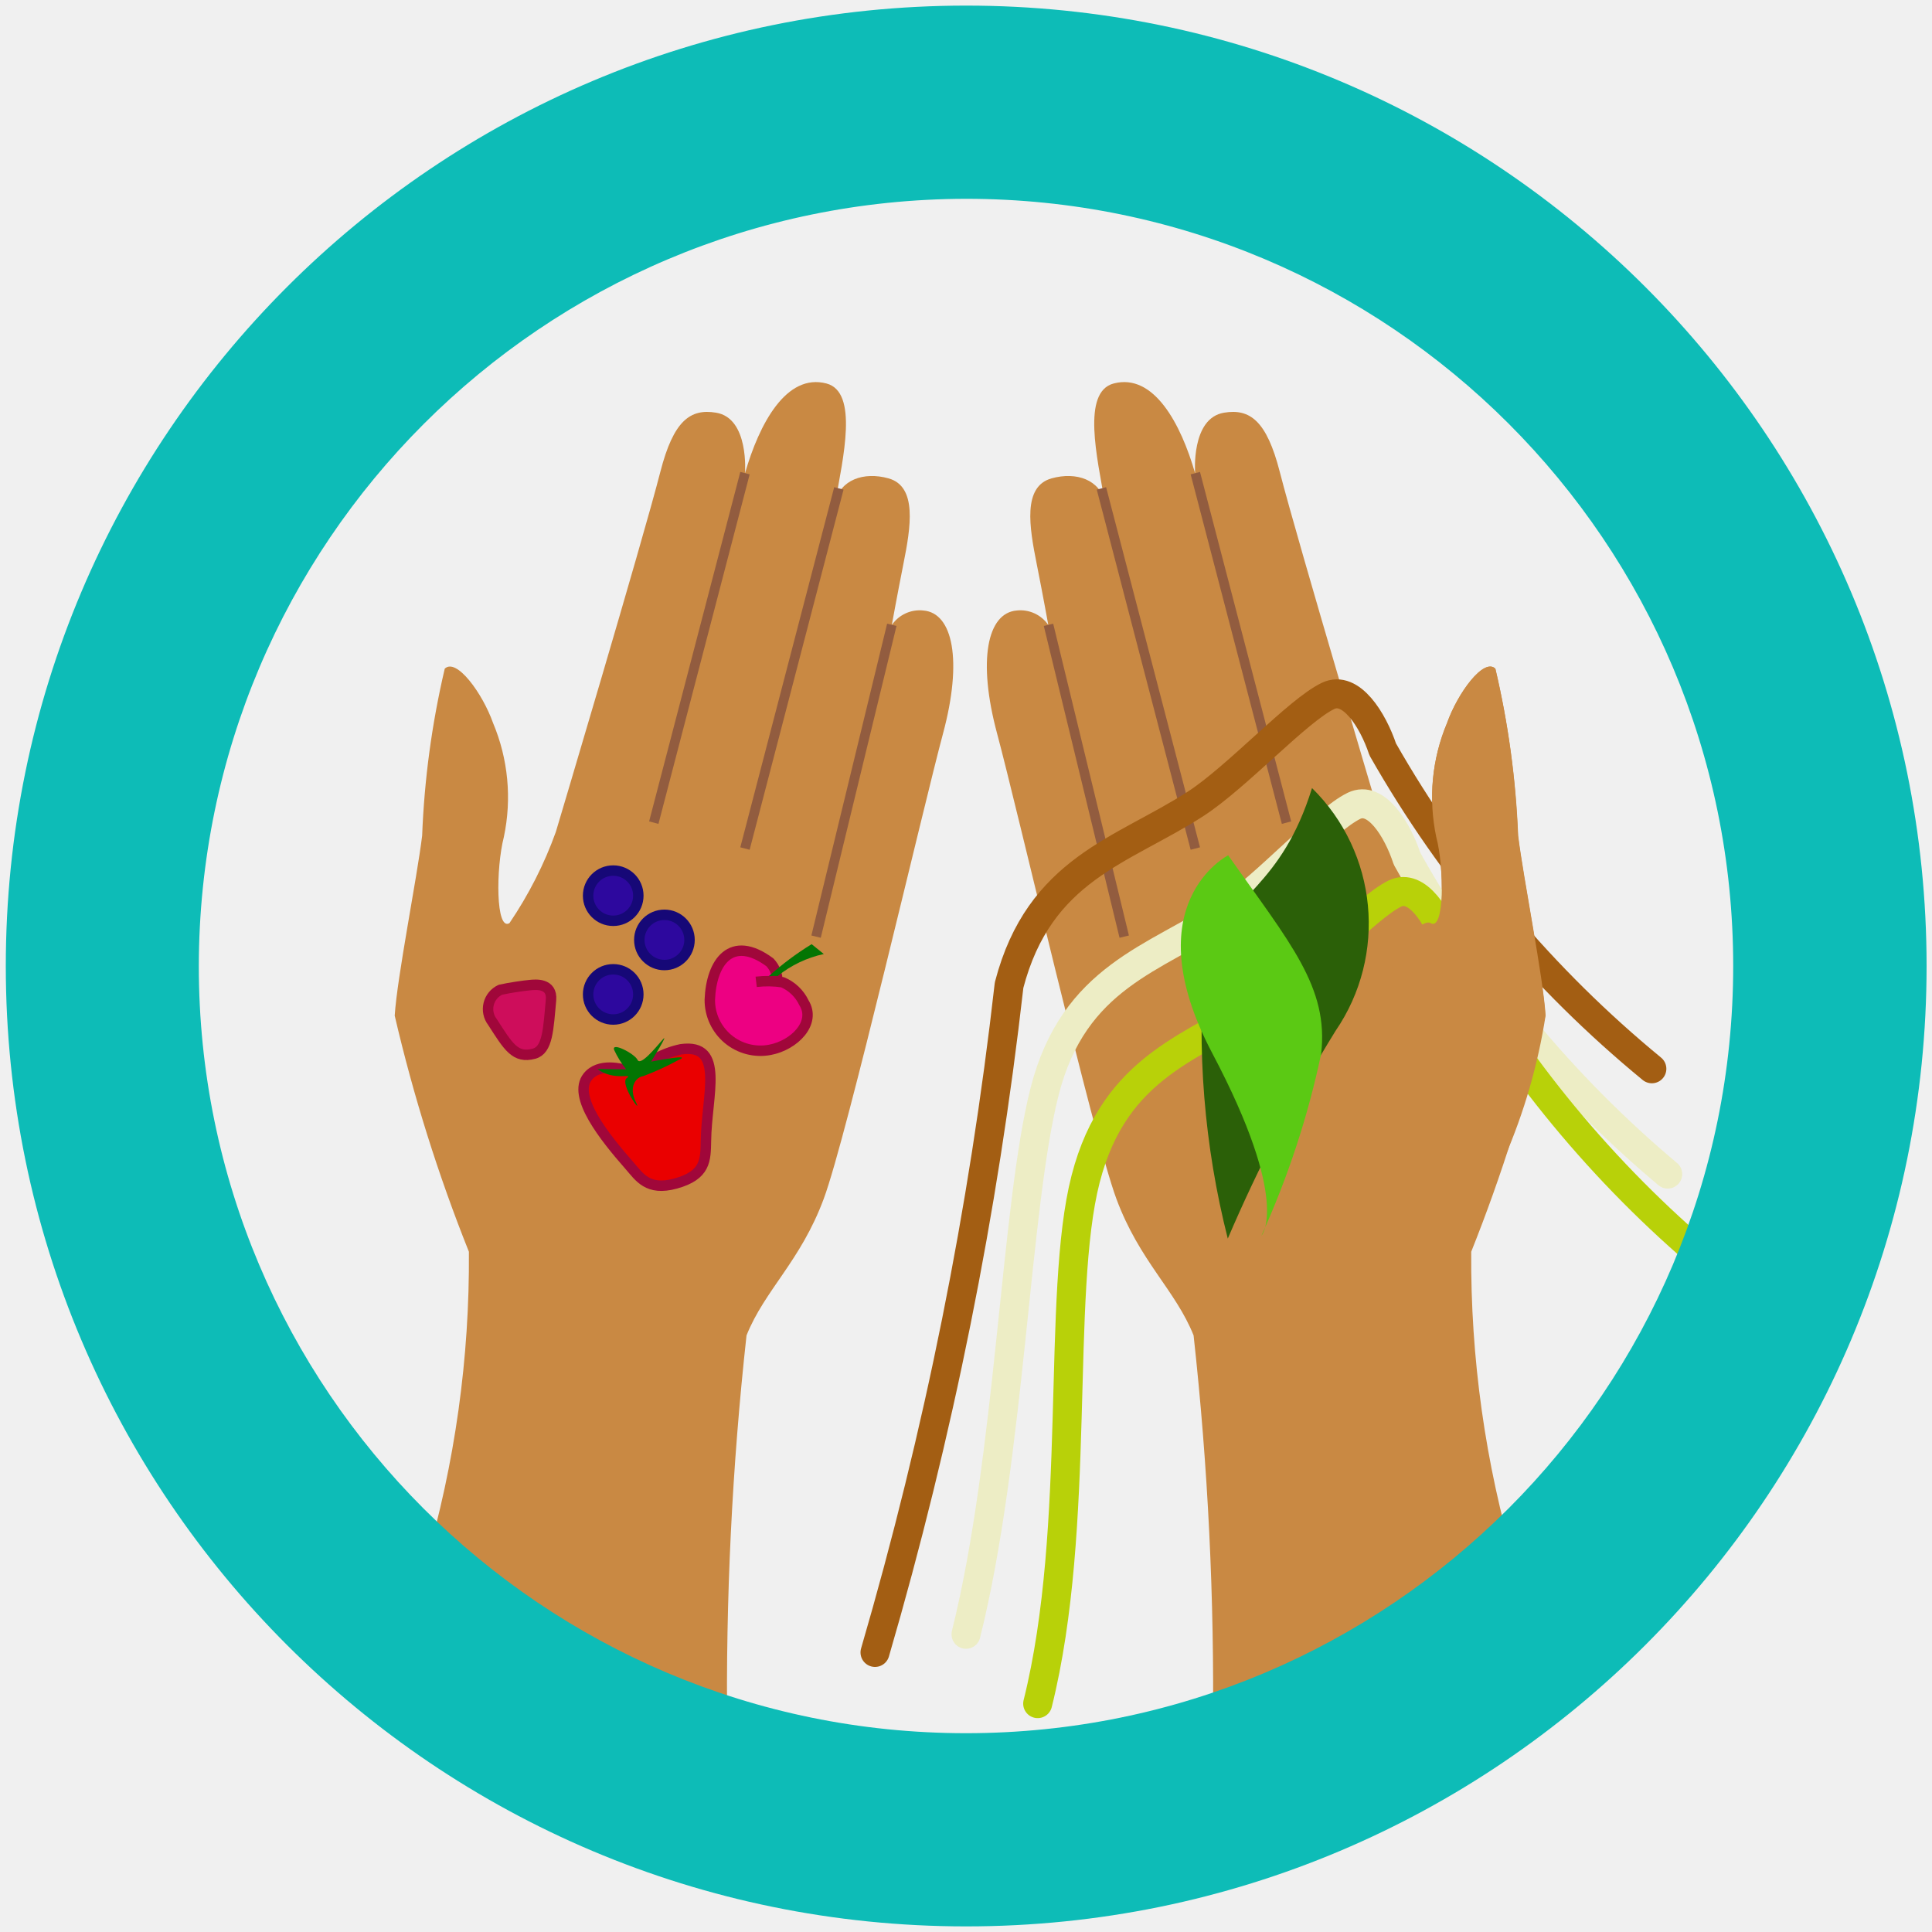
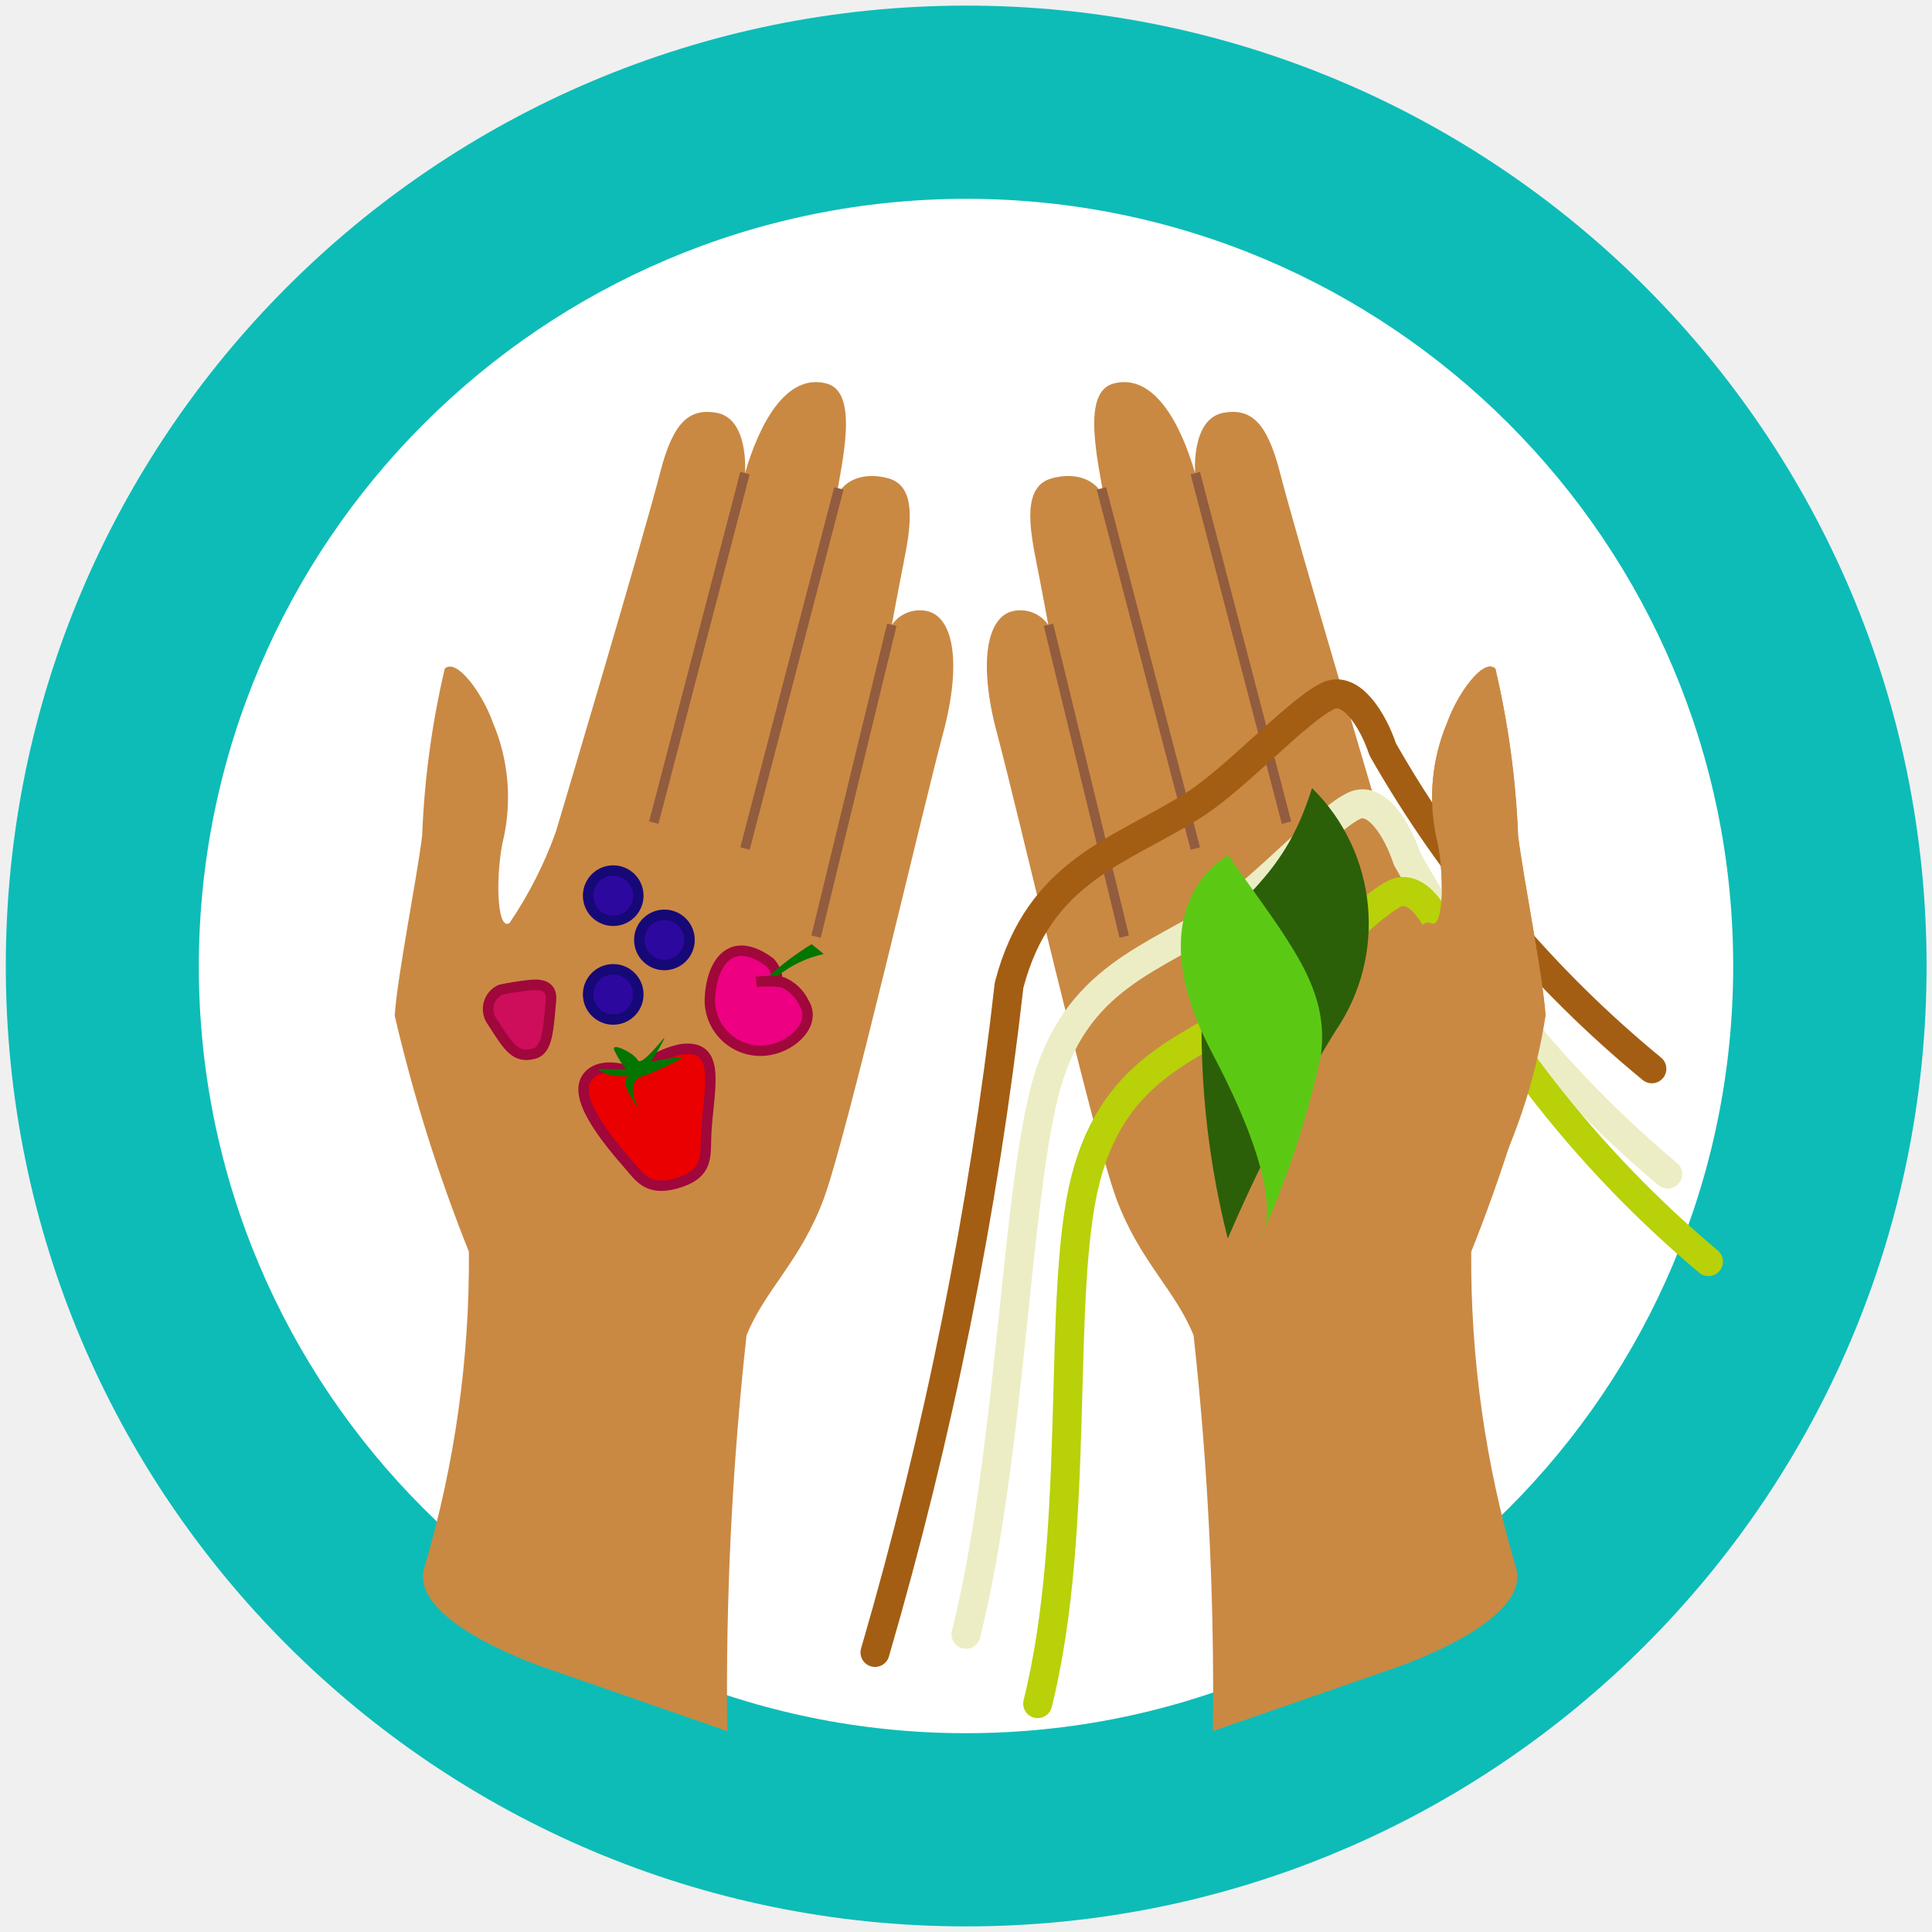
<svg xmlns="http://www.w3.org/2000/svg" width="10" height="10" viewBox="0 0 10 10">
-   <defs>
-     <clipPath id="clip-path">
-       <rect width="10" height="10" fill="none" />
-     </clipPath>
-   </defs>
+   <g id="icon-border">
+     <path d="M5.0.029A4.971,4.971,0,1,0,9.972,5,4.971,4.971,0,0,0,5.0.029Z" fill="#0dbcb7" />
+     <path d="M5,1.029A3.971,3.971,0,1,1,1.029,5,3.976,3.976,0,0,1,5,1.029" fill="#fff" />
+   </g>
  <g id="icons">
    <path d="M3.764,8.96a16.863,16.863,0,0,1,.1-2.048c.094-.235.28-.384.4-.708s.515-2.028.617-2.407.051-.624-.101-.637a.175.175,0,0,0-.164.075s.027-.15.06-.316c.038-.19.073-.401-.077-.443-.129-.036-.251.008-.276.125.041-.231.121-.572-.045-.616-.208-.055-.348.208-.422.465,0,0,.023-.286-.15-.314-.133-.022-.22.041-.288.306-.095.37-.541,1.864-.541,1.864a2.121,2.121,0,0,1-.24.472c-.071.043-.071-.282-.029-.446a.992.992,0,0,0-.056-.59c-.055-.155-.19-.339-.25-.281a4.551,4.551,0,0,0-.117.865c-.028.227-.129.728-.142.931a8.45,8.45,0,0,0,.384,1.222A5.609,5.609,0,0,1,2.2,8.102c-.109.294.646.539.646.539Z" fill="#c98943" />
    <line x1="3.856" y1="2.449" x2="3.384" y2="4.258" fill="none" stroke="#925c3f" stroke-miterlimit="10" stroke-width="0.05" />
    <line x1="4.342" y1="2.528" x2="3.856" y2="4.392" fill="none" stroke="#925c3f" stroke-miterlimit="10" stroke-width="0.05" />
    <line x1="4.616" y1="3.234" x2="4.224" y2="4.848" fill="none" stroke="#925c3f" stroke-miterlimit="10" stroke-width="0.05" />
    <path id="hand_R" data-name="hand R" d="M6.278,8.96a16.865,16.865,0,0,0-.1-2.048c-.094-.235-.28-.384-.4-.708s-.515-2.028-.617-2.407-.051-.624.101-.637a.175.175,0,0,1,.164.075s-.027-.15-.06-.316c-.038-.19-.074-.401.077-.443.129-.036.251.008.276.125-.04-.231-.121-.572.045-.616.208-.055.348.208.422.465,0,0-.023-.286.15-.314.133-.022.22.041.288.306.095.37.541,1.864.541,1.864a2.122,2.122,0,0,0,.24.472c.071.043.071-.282.029-.446a.993.993,0,0,1,.056-.59c.055-.155.19-.339.25-.281a4.55,4.55,0,0,1,.117.865c.028.227.129.728.142.931a8.463,8.463,0,0,1-.384,1.222A5.605,5.605,0,0,0,7.843,8.102c.109.294-.646.539-.646.539Z" fill="#c98943" />
    <line x1="6.187" y1="2.449" x2="6.659" y2="4.258" fill="none" stroke="#925c3f" stroke-miterlimit="10" stroke-width="0.05" />
    <line x1="5.701" y1="2.528" x2="6.187" y2="4.392" fill="none" stroke="#925c3f" stroke-miterlimit="10" stroke-width="0.05" />
    <line x1="5.427" y1="3.234" x2="5.819" y2="4.848" fill="none" stroke="#925c3f" stroke-miterlimit="10" stroke-width="0.05" />
    <path d="M3.914,5.082a.509.509,0,0,1,.136.002.215.215,0,0,1,.111.106c.065.104-.049.22-.176.244a.262.262,0,0,1-.311-.259c.007-.194.111-.342.311-.194a.143.143,0,0,1,.039.1" fill="#ed0082" stroke="#a0073a" stroke-linejoin="round" stroke-width="0.054" />
    <path d="M2.549,5.29c.082.127.117.19.215.164.071-.019.074-.125.088-.278.008-.09-.082-.08-.11-.077-.026.002-.104.013-.152.024A.11.11,0,0,0,2.549,5.29Z" fill="#ce0d5b" stroke="#a0073a" stroke-linejoin="round" stroke-width="0.054" />
    <circle cx="3.439" cy="4.865" r="0.13" fill="#2d089e" stroke="#160877" stroke-linejoin="round" stroke-width="0.054" />
    <circle cx="3.174" cy="5.147" r="0.13" fill="#2d089e" stroke="#160877" stroke-linejoin="round" stroke-width="0.054" />
    <circle cx="3.174" cy="4.636" r="0.13" fill="#2d089e" stroke="#160877" stroke-linejoin="round" stroke-width="0.054" />
    <path d="M3.285,5.56c-.017-.022-.002-.005-.027-.015-.042-.016-.159-.044-.216.028-.081.101.084.31.216.46.051.058.094.133.239.093.156-.043.155-.121.157-.221.003-.236.1-.506-.129-.474a.486.486,0,0,0-.24.129" fill="#ea0000" stroke="#a0073a" stroke-linejoin="round" stroke-width="0.054" />
    <path d="M3.092,5.533l.149.002a.49.49,0,0,1-.062-.1c-.017-.045.106.019.121.051s.089-.058.13-.105c.037-.043-.06.114-.06.114s.229-.045.139-.007a1.451,1.451,0,0,1-.179.082c-.04.005-.077.058-.039.134s-.086-.096-.047-.124S3.177,5.598,3.092,5.533Z" fill="#037503" />
    <path d="M4.201,4.887l.063.051a.576.576,0,0,0-.239.114.225.225,0,0,0-.046.001A1.511,1.511,0,0,1,4.201,4.887Z" fill="#037503" />
    <path d="M4.529,8.553a20.613,20.613,0,0,0,.694-3.454c.157-.603.587-.694.965-.938.216-.14.529-.484.686-.559.118-.057.232.124.283.277A5.951,5.951,0,0,0,8.55,5.532" fill="none" stroke="#a35e13" stroke-linecap="round" stroke-linejoin="round" stroke-width="0.15" />
    <path d="M5,8.459c.229-.917.255-2.215.407-2.81s.57-.685.936-.926c.209-.138.513-.478.665-.552.115-.056.225.122.275.274a5.855,5.855,0,0,0,1.349,1.632" fill="none" stroke="#ededc5" stroke-linecap="round" stroke-linejoin="round" stroke-width="0.15" />
    <path d="M5.371,8.818c.229-.917.095-2.12.248-2.715s.569-.685.936-.926c.209-.138.513-.478.665-.552.115-.056.225.122.275.274A5.854,5.854,0,0,0,8.843,6.53" fill="none" stroke="#b8d109" stroke-linecap="round" stroke-linejoin="round" stroke-width="0.15" />
    <path id="thumb" d="M7.787,5.993a3.014,3.014,0,0,0,.213-.737c-.013-.203-.114-.704-.142-.931A4.549,4.549,0,0,0,7.74,3.461c-.06-.058-.195.126-.25.281a.994.994,0,0,0-.056.59c.043.164.042.489-.029.446-.028-.017-.085.041-.085.041S6.506,5.932,7.787,5.993Z" fill="#c98943" />
    <path d="M6.791,4.079a.984.984,0,0,1,.121,1.258A8.125,8.125,0,0,0,6.355,6.411a4.417,4.417,0,0,1-.119-1.472C6.374,4.634,6.633,4.588,6.791,4.079Z" fill="#2b6008" />
    <path d="M6.357,4.427s-.492.249-.082,1.025.254.944.254.944a4.538,4.538,0,0,0,.309-.94C6.879,5.11,6.678,4.883,6.357,4.427Z" fill="#5bc914" />
  </g>
-   <g id="icon-border">
-     <g clip-path="url(#clip-path)">
-       <g clip-path="url(#clip-path)">
-         <path d="M5,1.029A3.971,3.971,0,1,1,1.029,5,3.977,3.977,0,0,1,5,1.029m0-1A4.971,4.971,0,1,0,9.972,5,4.971,4.971,0,0,0,5,.029" fill="#0dbcb7" />
-       </g>
-     </g>
-   </g>
</svg>
